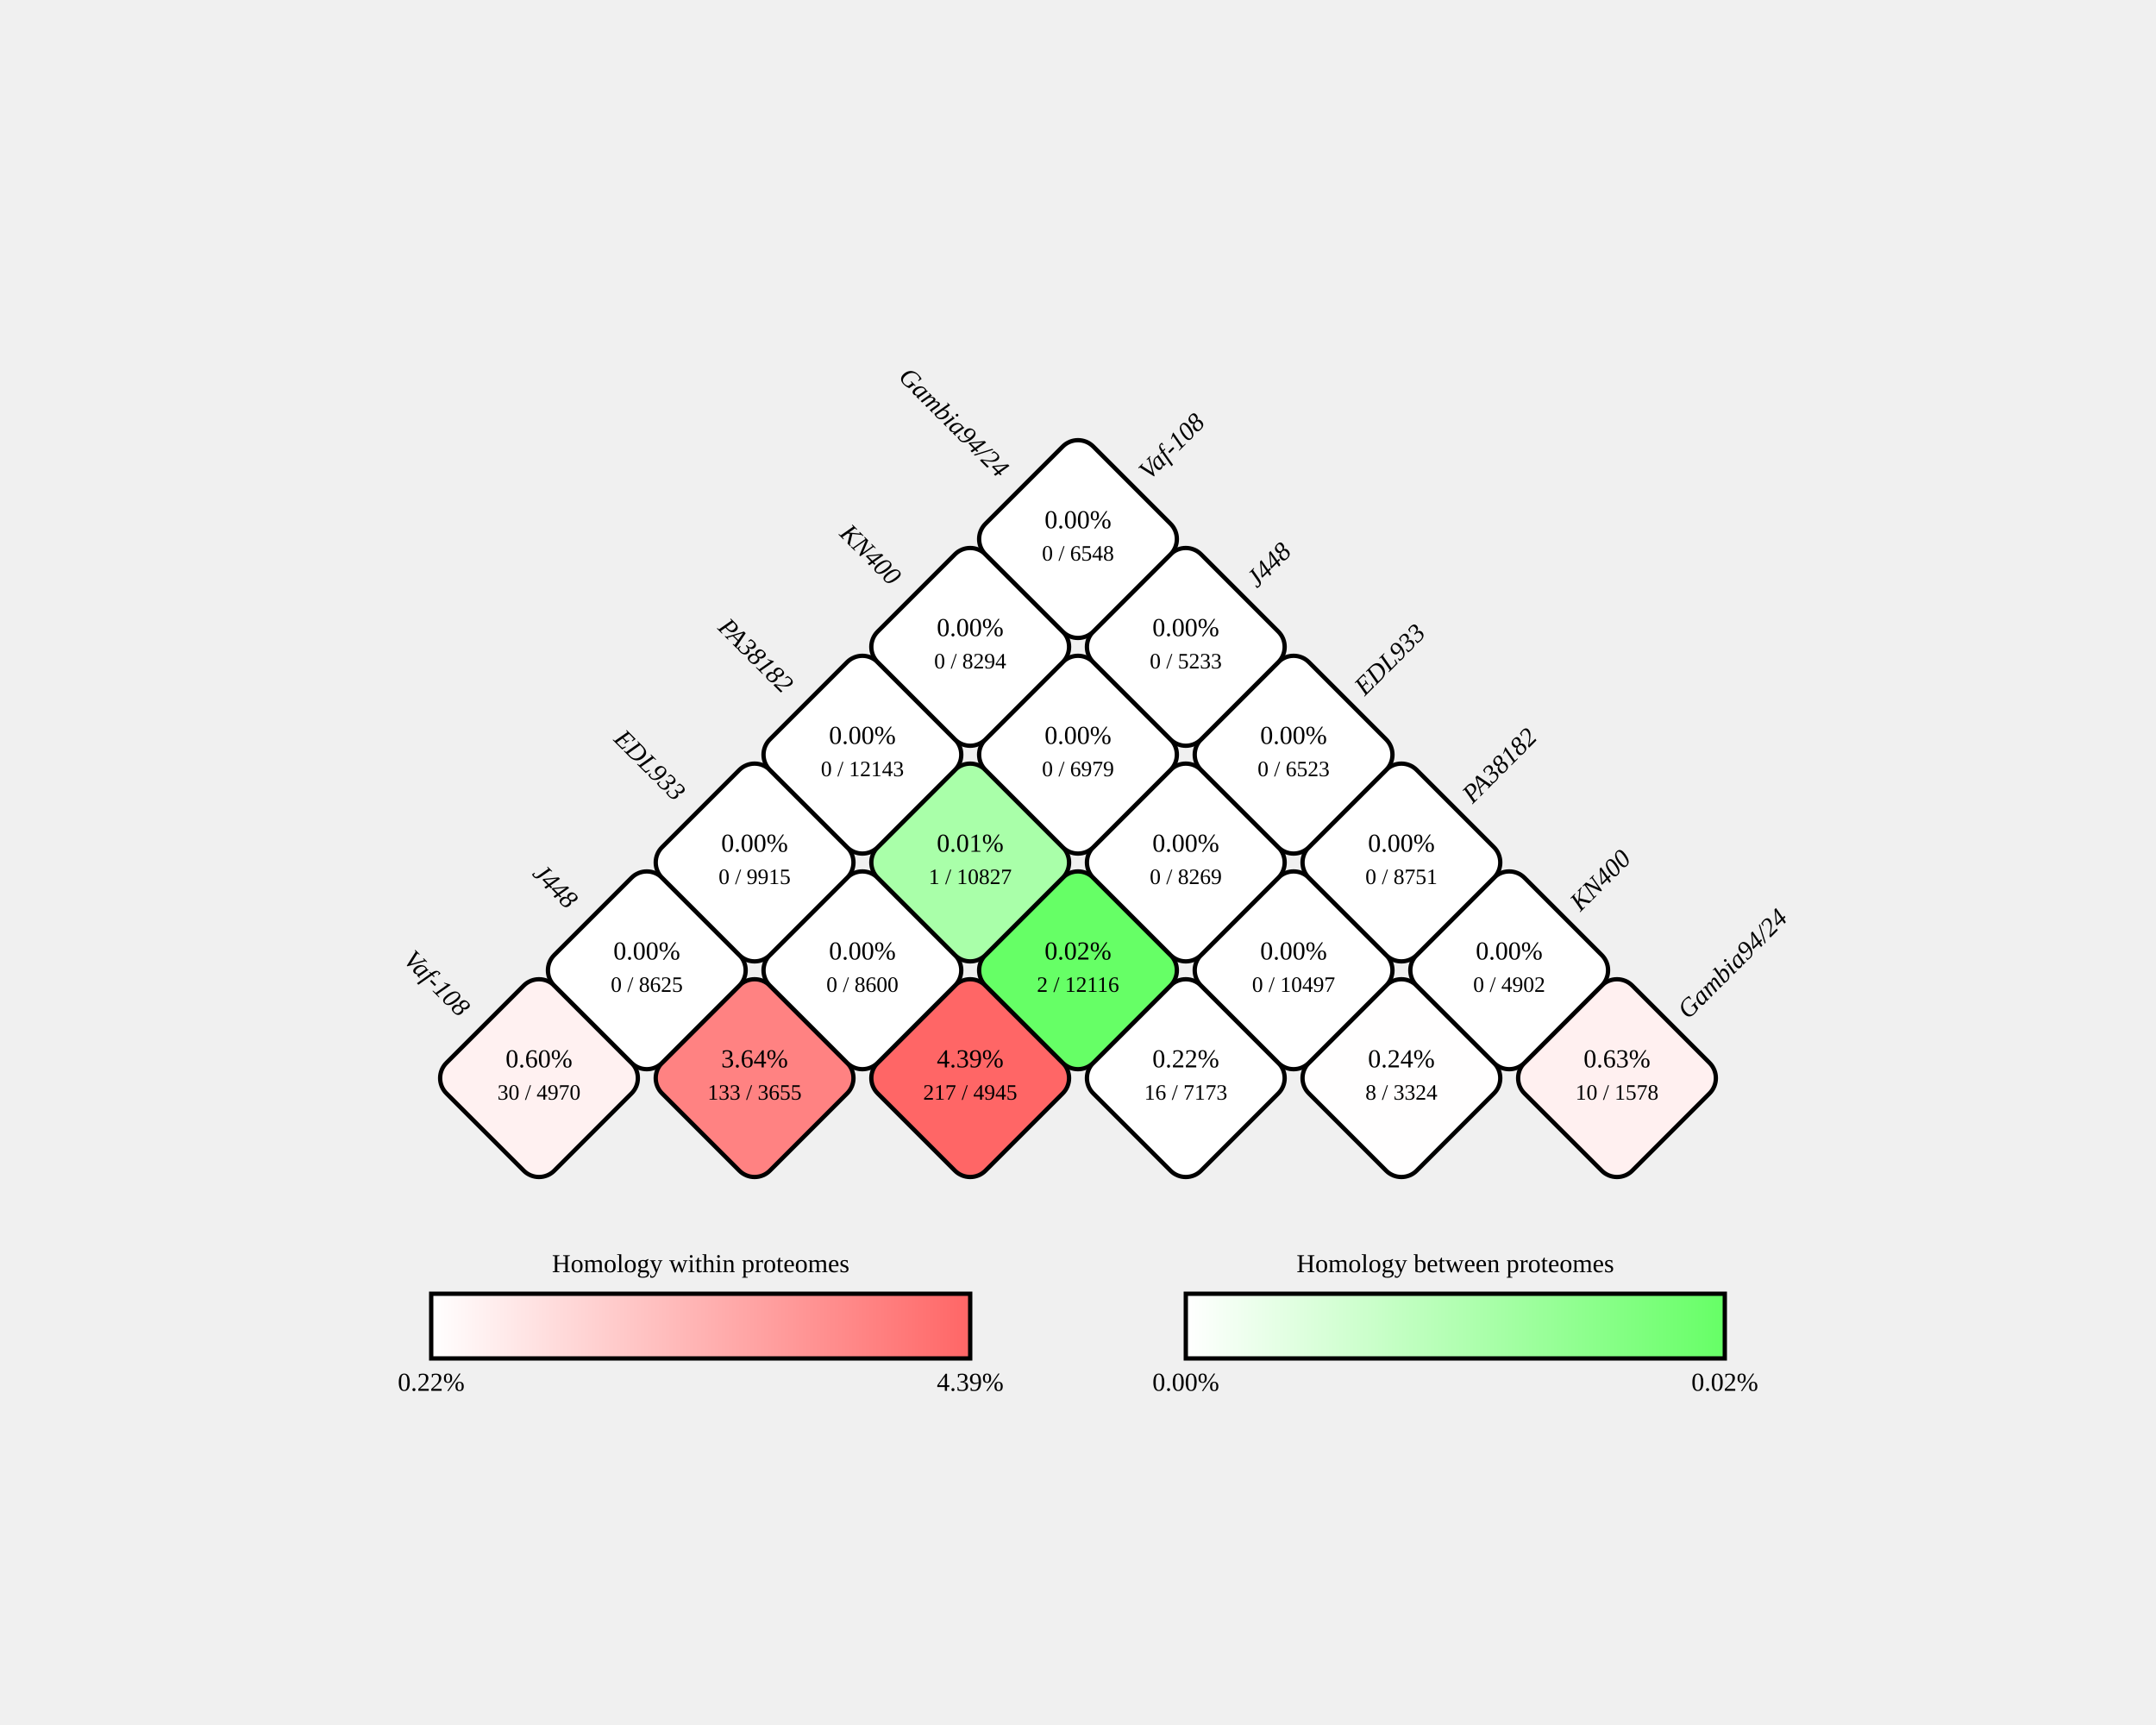
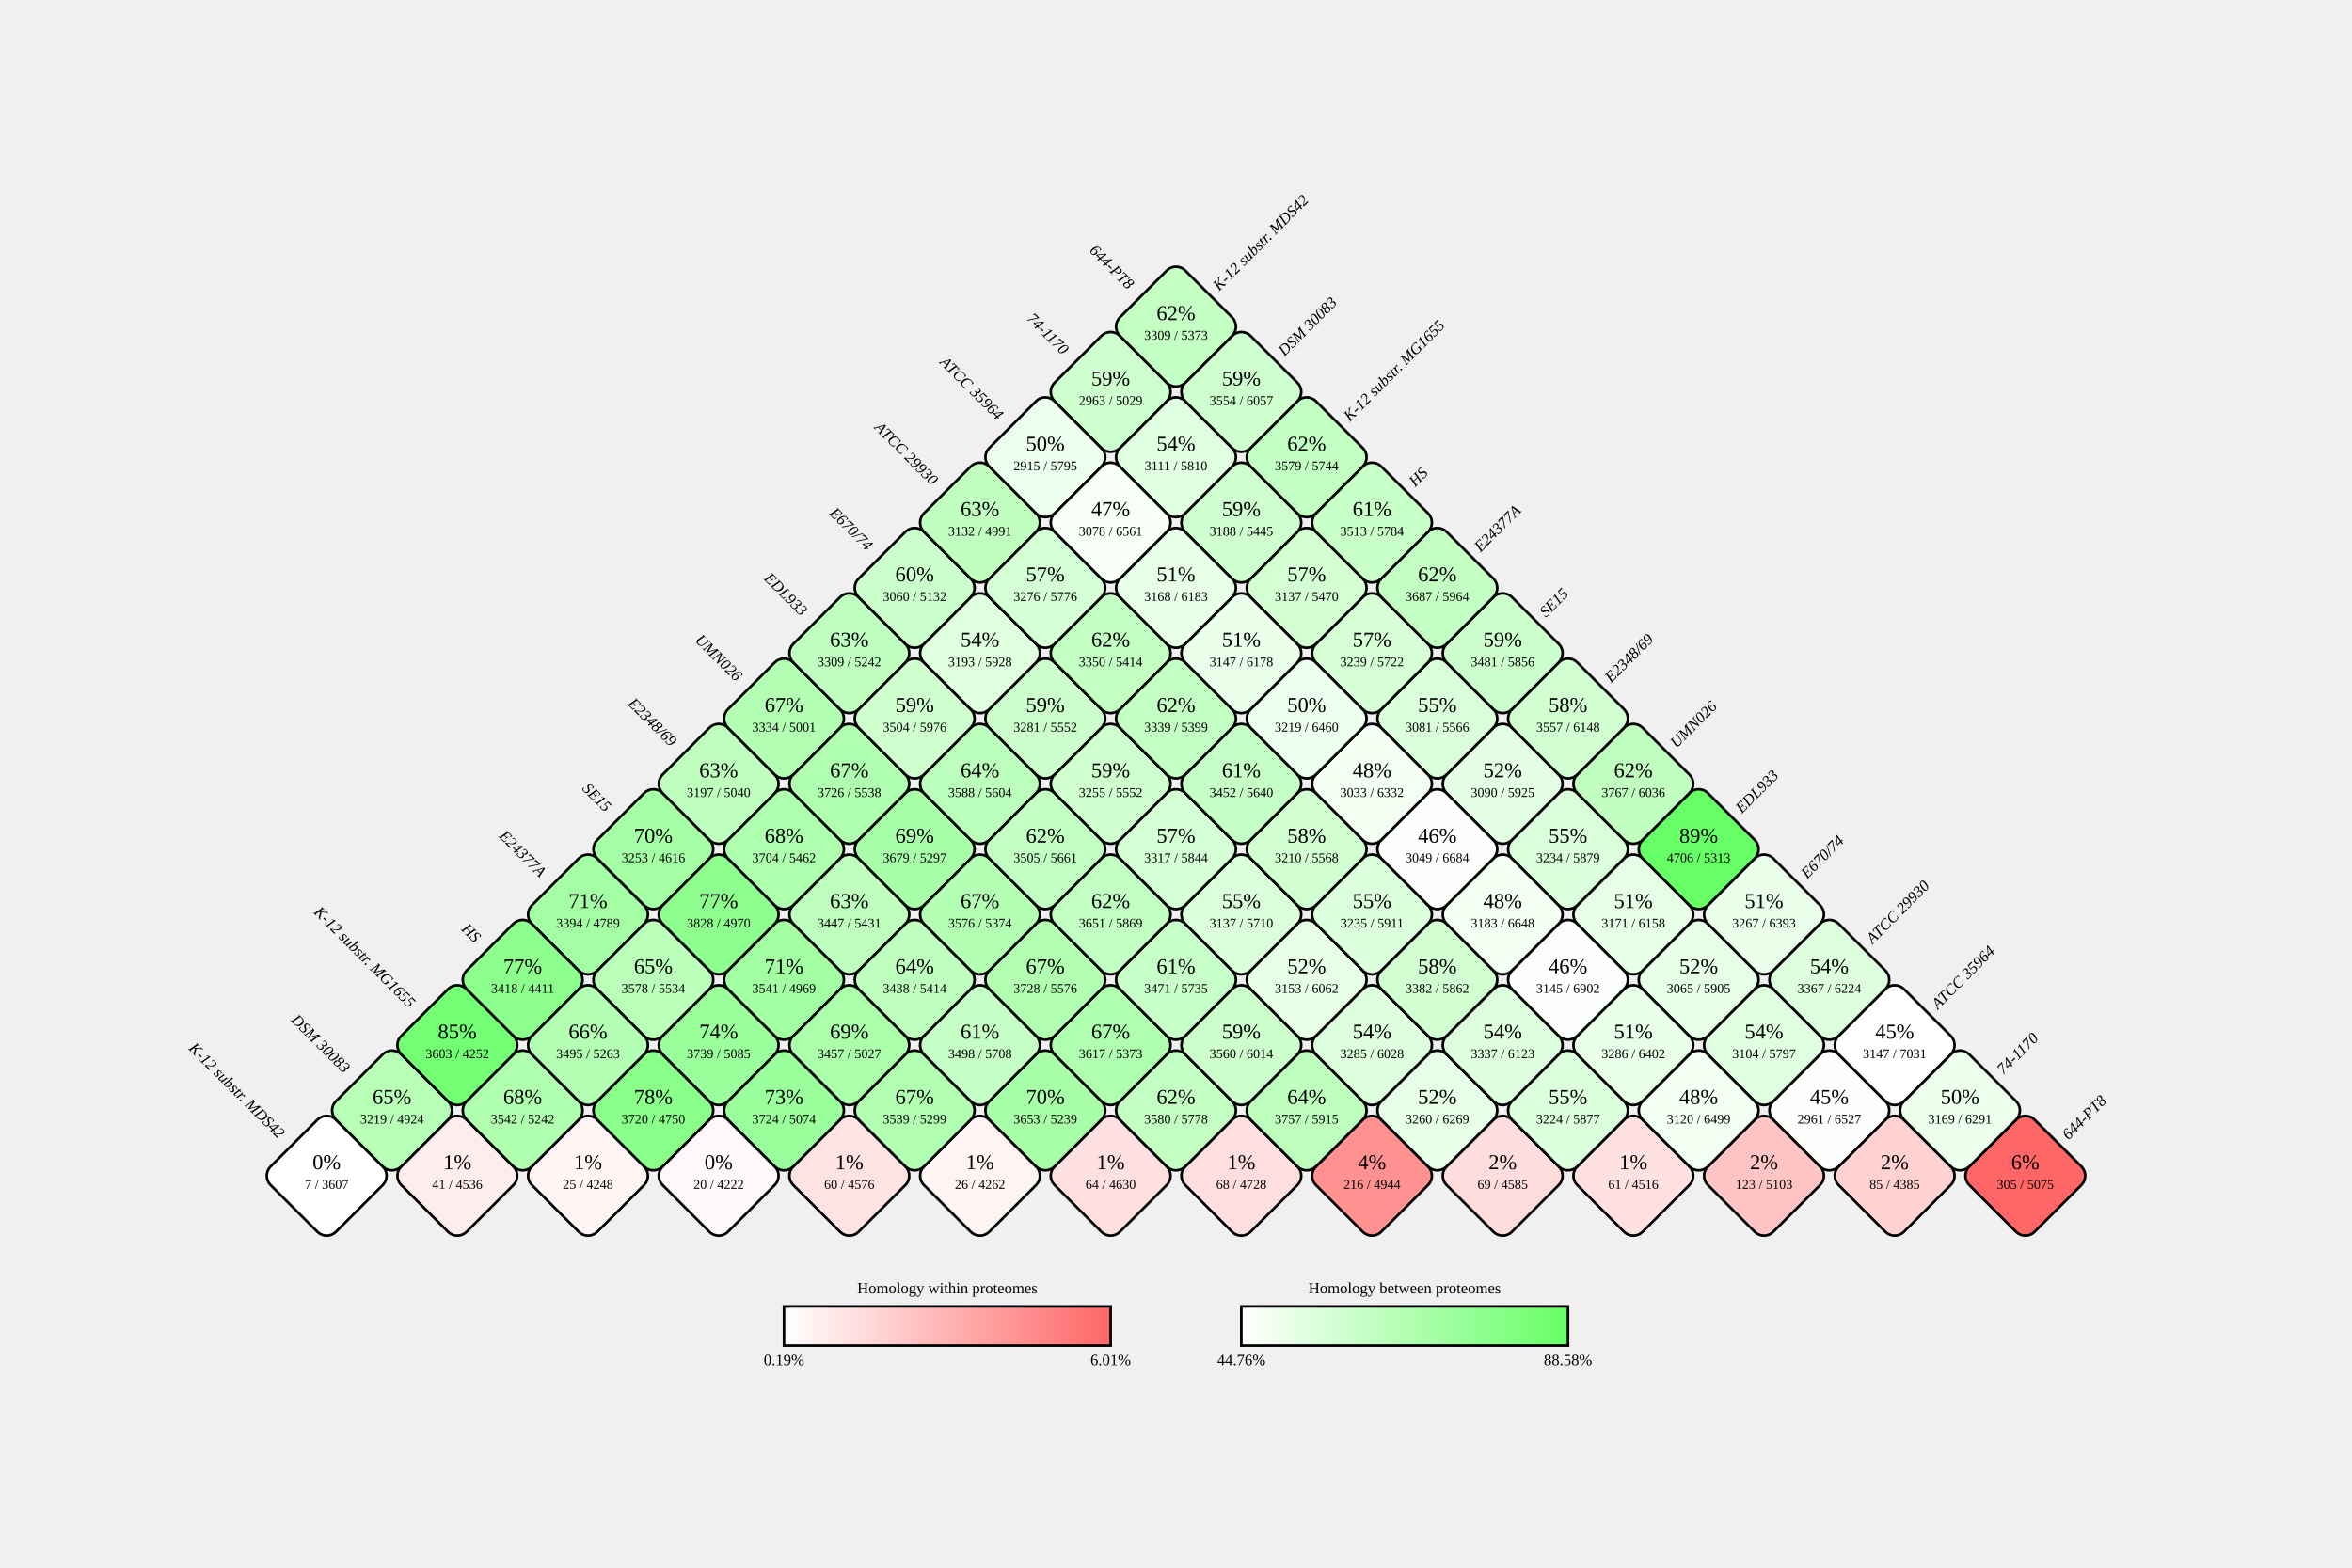
- <svg xmlns="http://www.w3.org/2000/svg" xmlns:xlink="http://www.w3.org/1999/xlink" version="1.1" baseProfile="full" width="1000" height="800">
+ <svg xmlns="http://www.w3.org/2000/svg" xmlns:xlink="http://www.w3.org/1999/xlink" version="1.1" baseProfile="full" width="1800" height="1200">
  <defs>
    <rect id="element" x="0" y="0" width="70.711" height="70.711" rx="10" stroke="black" stroke-width="2" transform="rotate(-45 0 0)" />
  </defs>
-   <use xlink:href="#element" x="200" y="500" fill="#fff1f1" />
-   <text x="250" y="495" class="strong" text-anchor="middle">0.60%</text>
-   <text x="250" y="510" class="strong" text-anchor="middle" font-size="85%">30 / 4970</text>
-   <use xlink:href="#element" x="300" y="500" fill="#ff8282" />
-   <text x="350" y="495" class="strong" text-anchor="middle">3.64%</text>
-   <text x="350" y="510" class="strong" text-anchor="middle" font-size="85%">133 / 3655</text>
-   <use xlink:href="#element" x="400" y="500" fill="#ff6666" />
-   <text x="450" y="495" class="strong" text-anchor="middle">4.39%</text>
-   <text x="450" y="510" class="strong" text-anchor="middle" font-size="85%">217 / 4945</text>
-   <use xlink:href="#element" x="500" y="500" fill="#ffffff" />
-   <text x="550" y="495" class="strong" text-anchor="middle">0.22%</text>
-   <text x="550" y="510" class="strong" text-anchor="middle" font-size="85%">16 / 7173</text>
-   <use xlink:href="#element" x="600" y="500" fill="#fffefe" />
-   <text x="650" y="495" class="strong" text-anchor="middle">0.24%</text>
-   <text x="650" y="510" class="strong" text-anchor="middle" font-size="85%">8 / 3324</text>
-   <use xlink:href="#element" x="700" y="500" fill="#fff0f0" />
-   <text x="750" y="495" class="strong" text-anchor="middle">0.63%</text>
-   <text x="750" y="510" class="strong" text-anchor="middle" font-size="85%">10 / 1578</text>
-   <use xlink:href="#element" x="250" y="450" fill="#ffffff" />
-   <text x="300" y="445" class="strong" text-anchor="middle">0.00%</text>
-   <text x="300" y="460" class="strong" text-anchor="middle" font-size="85%">0 / 8625</text>
-   <use xlink:href="#element" x="350" y="450" fill="#ffffff" />
-   <text x="400" y="445" class="strong" text-anchor="middle">0.00%</text>
-   <text x="400" y="460" class="strong" text-anchor="middle" font-size="85%">0 / 8600</text>
-   <use xlink:href="#element" x="450" y="450" fill="#66ff66" />
-   <text x="500" y="445" class="strong" text-anchor="middle">0.02%</text>
-   <text x="500" y="460" class="strong" text-anchor="middle" font-size="85%">2 / 12116</text>
-   <use xlink:href="#element" x="550" y="450" fill="#ffffff" />
-   <text x="600" y="445" class="strong" text-anchor="middle">0.00%</text>
-   <text x="600" y="460" class="strong" text-anchor="middle" font-size="85%">0 / 10497</text>
-   <use xlink:href="#element" x="650" y="450" fill="#ffffff" />
-   <text x="700" y="445" class="strong" text-anchor="middle">0.00%</text>
-   <text x="700" y="460" class="strong" text-anchor="middle" font-size="85%">0 / 4902</text>
-   <use xlink:href="#element" x="300" y="400" fill="#ffffff" />
-   <text x="350" y="395" class="strong" text-anchor="middle">0.00%</text>
-   <text x="350" y="410" class="strong" text-anchor="middle" font-size="85%">0 / 9915</text>
-   <use xlink:href="#element" x="400" y="400" fill="#a9ffa9" />
-   <text x="450" y="395" class="strong" text-anchor="middle">0.01%</text>
-   <text x="450" y="410" class="strong" text-anchor="middle" font-size="85%">1 / 10827</text>
-   <use xlink:href="#element" x="500" y="400" fill="#ffffff" />
-   <text x="550" y="395" class="strong" text-anchor="middle">0.00%</text>
-   <text x="550" y="410" class="strong" text-anchor="middle" font-size="85%">0 / 8269</text>
-   <use xlink:href="#element" x="600" y="400" fill="#ffffff" />
-   <text x="650" y="395" class="strong" text-anchor="middle">0.00%</text>
-   <text x="650" y="410" class="strong" text-anchor="middle" font-size="85%">0 / 8751</text>
-   <use xlink:href="#element" x="350" y="350" fill="#ffffff" />
-   <text x="400" y="345" class="strong" text-anchor="middle">0.00%</text>
-   <text x="400" y="360" class="strong" text-anchor="middle" font-size="85%">0 / 12143</text>
-   <use xlink:href="#element" x="450" y="350" fill="#ffffff" />
-   <text x="500" y="345" class="strong" text-anchor="middle">0.00%</text>
-   <text x="500" y="360" class="strong" text-anchor="middle" font-size="85%">0 / 6979</text>
-   <use xlink:href="#element" x="550" y="350" fill="#ffffff" />
-   <text x="600" y="345" class="strong" text-anchor="middle">0.00%</text>
-   <text x="600" y="360" class="strong" text-anchor="middle" font-size="85%">0 / 6523</text>
-   <use xlink:href="#element" x="400" y="300" fill="#ffffff" />
-   <text x="450" y="295" class="strong" text-anchor="middle">0.00%</text>
-   <text x="450" y="310" class="strong" text-anchor="middle" font-size="85%">0 / 8294</text>
-   <use xlink:href="#element" x="500" y="300" fill="#ffffff" />
-   <text x="550" y="295" class="strong" text-anchor="middle">0.00%</text>
-   <text x="550" y="310" class="strong" text-anchor="middle" font-size="85%">0 / 5233</text>
-   <use xlink:href="#element" x="450" y="250" fill="#ffffff" />
-   <text x="500" y="245" class="strong" text-anchor="middle">0.00%</text>
-   <text x="500" y="260" class="strong" text-anchor="middle" font-size="85%">0 / 6548</text>
-   <text x="0" y="0" font-style="italic" text-anchor="end" transform="translate(213,472), rotate(45)">Vaf-108</text>
-   <text x="0" y="0" font-style="italic" text-anchor="end" transform="translate(263,422), rotate(45)">J448</text>
-   <text x="0" y="0" font-style="italic" text-anchor="end" transform="translate(313,372), rotate(45)">EDL933</text>
-   <text x="0" y="0" font-style="italic" text-anchor="end" transform="translate(363,322), rotate(45)">PA38182</text>
-   <text x="0" y="0" font-style="italic" text-anchor="end" transform="translate(413,272), rotate(45)">KN400</text>
-   <text x="0" y="0" font-style="italic" text-anchor="end" transform="translate(463,222), rotate(45)">Gambia94/24</text>
-   <text x="0" y="0" font-style="italic" text-anchor="start" transform="translate(533,223), rotate(-45)">Vaf-108</text>
-   <text x="0" y="0" font-style="italic" text-anchor="start" transform="translate(583,273), rotate(-45)">J448</text>
-   <text x="0" y="0" font-style="italic" text-anchor="start" transform="translate(633,323), rotate(-45)">EDL933</text>
-   <text x="0" y="0" font-style="italic" text-anchor="start" transform="translate(683,373), rotate(-45)">PA38182</text>
-   <text x="0" y="0" font-style="italic" text-anchor="start" transform="translate(733,423), rotate(-45)">KN400</text>
-   <text x="0" y="0" font-style="italic" text-anchor="start" transform="translate(783,473), rotate(-45)">Gambia94/24</text>
+   <use xlink:href="#element" x="200" y="900" fill="#ffffff" />
+   <text x="250" y="895" class="strong" text-anchor="middle" font-size="135%">0%</text>
+   <text x="250" y="910" class="strong" text-anchor="middle" font-size="85%">7 / 3607</text>
+   <use xlink:href="#element" x="300" y="900" fill="#ffecec" />
+   <text x="350" y="895" class="strong" text-anchor="middle" font-size="135%">1%</text>
+   <text x="350" y="910" class="strong" text-anchor="middle" font-size="85%">41 / 4536</text>
+   <use xlink:href="#element" x="400" y="900" fill="#fff5f5" />
+   <text x="450" y="895" class="strong" text-anchor="middle" font-size="135%">1%</text>
+   <text x="450" y="910" class="strong" text-anchor="middle" font-size="85%">25 / 4248</text>
+   <use xlink:href="#element" x="500" y="900" fill="#fff8f8" />
+   <text x="550" y="895" class="strong" text-anchor="middle" font-size="135%">0%</text>
+   <text x="550" y="910" class="strong" text-anchor="middle" font-size="85%">20 / 4222</text>
+   <use xlink:href="#element" x="600" y="900" fill="#ffe2e2" />
+   <text x="650" y="895" class="strong" text-anchor="middle" font-size="135%">1%</text>
+   <text x="650" y="910" class="strong" text-anchor="middle" font-size="85%">60 / 4576</text>
+   <use xlink:href="#element" x="700" y="900" fill="#fff4f4" />
+   <text x="750" y="895" class="strong" text-anchor="middle" font-size="135%">1%</text>
+   <text x="750" y="910" class="strong" text-anchor="middle" font-size="85%">26 / 4262</text>
+   <use xlink:href="#element" x="800" y="900" fill="#ffe0e0" />
+   <text x="850" y="895" class="strong" text-anchor="middle" font-size="135%">1%</text>
+   <text x="850" y="910" class="strong" text-anchor="middle" font-size="85%">64 / 4630</text>
+   <use xlink:href="#element" x="900" y="900" fill="#ffdede" />
+   <text x="950" y="895" class="strong" text-anchor="middle" font-size="135%">1%</text>
+   <text x="950" y="910" class="strong" text-anchor="middle" font-size="85%">68 / 4728</text>
+   <use xlink:href="#element" x="1000" y="900" fill="#ff9191" />
+   <text x="1050" y="895" class="strong" text-anchor="middle" font-size="135%">4%</text>
+   <text x="1050" y="910" class="strong" text-anchor="middle" font-size="85%">216 / 4944</text>
+   <use xlink:href="#element" x="1100" y="900" fill="#ffdddd" />
+   <text x="1150" y="895" class="strong" text-anchor="middle" font-size="135%">2%</text>
+   <text x="1150" y="910" class="strong" text-anchor="middle" font-size="85%">69 / 4585</text>
+   <use xlink:href="#element" x="1200" y="900" fill="#ffe1e1" />
+   <text x="1250" y="895" class="strong" text-anchor="middle" font-size="135%">1%</text>
+   <text x="1250" y="910" class="strong" text-anchor="middle" font-size="85%">61 / 4516</text>
+   <use xlink:href="#element" x="1300" y="900" fill="#ffc5c5" />
+   <text x="1350" y="895" class="strong" text-anchor="middle" font-size="135%">2%</text>
+   <text x="1350" y="910" class="strong" text-anchor="middle" font-size="85%">123 / 5103</text>
+   <use xlink:href="#element" x="1400" y="900" fill="#ffd1d1" />
+   <text x="1450" y="895" class="strong" text-anchor="middle" font-size="135%">2%</text>
+   <text x="1450" y="910" class="strong" text-anchor="middle" font-size="85%">85 / 4385</text>
+   <use xlink:href="#element" x="1500" y="900" fill="#ff6666" />
+   <text x="1550" y="895" class="strong" text-anchor="middle" font-size="135%">6%</text>
+   <text x="1550" y="910" class="strong" text-anchor="middle" font-size="85%">305 / 5075</text>
+   <use xlink:href="#element" x="250" y="850" fill="#b7ffb7" />
+   <text x="300" y="845" class="strong" text-anchor="middle" font-size="135%">65%</text>
+   <text x="300" y="860" class="strong" text-anchor="middle" font-size="85%">3219 / 4924</text>
+   <use xlink:href="#element" x="350" y="850" fill="#afffaf" />
+   <text x="400" y="845" class="strong" text-anchor="middle" font-size="135%">68%</text>
+   <text x="400" y="860" class="strong" text-anchor="middle" font-size="85%">3542 / 5242</text>
+   <use xlink:href="#element" x="450" y="850" fill="#8aff8a" />
+   <text x="500" y="845" class="strong" text-anchor="middle" font-size="135%">78%</text>
+   <text x="500" y="860" class="strong" text-anchor="middle" font-size="85%">3720 / 4750</text>
+   <use xlink:href="#element" x="550" y="850" fill="#9bff9b" />
+   <text x="600" y="845" class="strong" text-anchor="middle" font-size="135%">73%</text>
+   <text x="600" y="860" class="strong" text-anchor="middle" font-size="85%">3724 / 5074</text>
+   <use xlink:href="#element" x="650" y="850" fill="#b2ffb2" />
+   <text x="700" y="845" class="strong" text-anchor="middle" font-size="135%">67%</text>
+   <text x="700" y="860" class="strong" text-anchor="middle" font-size="85%">3539 / 5299</text>
+   <use xlink:href="#element" x="750" y="850" fill="#a8ffa8" />
+   <text x="800" y="845" class="strong" text-anchor="middle" font-size="135%">70%</text>
+   <text x="800" y="860" class="strong" text-anchor="middle" font-size="85%">3653 / 5239</text>
+   <use xlink:href="#element" x="850" y="850" fill="#c3ffc3" />
+   <text x="900" y="845" class="strong" text-anchor="middle" font-size="135%">62%</text>
+   <text x="900" y="860" class="strong" text-anchor="middle" font-size="85%">3580 / 5778</text>
+   <use xlink:href="#element" x="950" y="850" fill="#beffbe" />
+   <text x="1000" y="845" class="strong" text-anchor="middle" font-size="135%">64%</text>
+   <text x="1000" y="860" class="strong" text-anchor="middle" font-size="85%">3757 / 5915</text>
+   <use xlink:href="#element" x="1050" y="850" fill="#e6ffe6" />
+   <text x="1100" y="845" class="strong" text-anchor="middle" font-size="135%">52%</text>
+   <text x="1100" y="860" class="strong" text-anchor="middle" font-size="85%">3260 / 6269</text>
+   <use xlink:href="#element" x="1150" y="850" fill="#dcffdc" />
+   <text x="1200" y="845" class="strong" text-anchor="middle" font-size="135%">55%</text>
+   <text x="1200" y="860" class="strong" text-anchor="middle" font-size="85%">3224 / 5877</text>
+   <use xlink:href="#element" x="1250" y="850" fill="#f4fff4" />
+   <text x="1300" y="845" class="strong" text-anchor="middle" font-size="135%">48%</text>
+   <text x="1300" y="860" class="strong" text-anchor="middle" font-size="85%">3120 / 6499</text>
+   <use xlink:href="#element" x="1350" y="850" fill="#fdfffd" />
+   <text x="1400" y="845" class="strong" text-anchor="middle" font-size="135%">45%</text>
+   <text x="1400" y="860" class="strong" text-anchor="middle" font-size="85%">2961 / 6527</text>
+   <use xlink:href="#element" x="1450" y="850" fill="#ebffeb" />
+   <text x="1500" y="845" class="strong" text-anchor="middle" font-size="135%">50%</text>
+   <text x="1500" y="860" class="strong" text-anchor="middle" font-size="85%">3169 / 6291</text>
+   <use xlink:href="#element" x="300" y="800" fill="#73ff73" />
+   <text x="350" y="795" class="strong" text-anchor="middle" font-size="135%">85%</text>
+   <text x="350" y="810" class="strong" text-anchor="middle" font-size="85%">3603 / 4252</text>
+   <use xlink:href="#element" x="400" y="800" fill="#b3ffb3" />
+   <text x="450" y="795" class="strong" text-anchor="middle" font-size="135%">66%</text>
+   <text x="450" y="810" class="strong" text-anchor="middle" font-size="85%">3495 / 5263</text>
+   <use xlink:href="#element" x="500" y="800" fill="#9bff9b" />
+   <text x="550" y="795" class="strong" text-anchor="middle" font-size="135%">74%</text>
+   <text x="550" y="810" class="strong" text-anchor="middle" font-size="85%">3739 / 5085</text>
+   <use xlink:href="#element" x="600" y="800" fill="#abffab" />
+   <text x="650" y="795" class="strong" text-anchor="middle" font-size="135%">69%</text>
+   <text x="650" y="810" class="strong" text-anchor="middle" font-size="85%">3457 / 5027</text>
+   <use xlink:href="#element" x="700" y="800" fill="#c5ffc5" />
+   <text x="750" y="795" class="strong" text-anchor="middle" font-size="135%">61%</text>
+   <text x="750" y="810" class="strong" text-anchor="middle" font-size="85%">3498 / 5708</text>
+   <use xlink:href="#element" x="800" y="800" fill="#b0ffb0" />
+   <text x="850" y="795" class="strong" text-anchor="middle" font-size="135%">67%</text>
+   <text x="850" y="810" class="strong" text-anchor="middle" font-size="85%">3617 / 5373</text>
+   <use xlink:href="#element" x="900" y="800" fill="#cdffcd" />
+   <text x="950" y="795" class="strong" text-anchor="middle" font-size="135%">59%</text>
+   <text x="950" y="810" class="strong" text-anchor="middle" font-size="85%">3560 / 6014</text>
+   <use xlink:href="#element" x="1000" y="800" fill="#ddffdd" />
+   <text x="1050" y="795" class="strong" text-anchor="middle" font-size="135%">54%</text>
+   <text x="1050" y="810" class="strong" text-anchor="middle" font-size="85%">3285 / 6028</text>
+   <use xlink:href="#element" x="1100" y="800" fill="#ddffdd" />
+   <text x="1150" y="795" class="strong" text-anchor="middle" font-size="135%">54%</text>
+   <text x="1150" y="810" class="strong" text-anchor="middle" font-size="85%">3337 / 6123</text>
+   <use xlink:href="#element" x="1200" y="800" fill="#e8ffe8" />
+   <text x="1250" y="795" class="strong" text-anchor="middle" font-size="135%">51%</text>
+   <text x="1250" y="810" class="strong" text-anchor="middle" font-size="85%">3286 / 6402</text>
+   <use xlink:href="#element" x="1300" y="800" fill="#e0ffe0" />
+   <text x="1350" y="795" class="strong" text-anchor="middle" font-size="135%">54%</text>
+   <text x="1350" y="810" class="strong" text-anchor="middle" font-size="85%">3104 / 5797</text>
+   <use xlink:href="#element" x="1400" y="800" fill="#ffffff" />
+   <text x="1450" y="795" class="strong" text-anchor="middle" font-size="135%">45%</text>
+   <text x="1450" y="810" class="strong" text-anchor="middle" font-size="85%">3147 / 7031</text>
+   <use xlink:href="#element" x="350" y="750" fill="#8dff8d" />
+   <text x="400" y="745" class="strong" text-anchor="middle" font-size="135%">77%</text>
+   <text x="400" y="760" class="strong" text-anchor="middle" font-size="85%">3418 / 4411</text>
+   <use xlink:href="#element" x="450" y="750" fill="#baffba" />
+   <text x="500" y="745" class="strong" text-anchor="middle" font-size="135%">65%</text>
+   <text x="500" y="760" class="strong" text-anchor="middle" font-size="85%">3578 / 5534</text>
+   <use xlink:href="#element" x="550" y="750" fill="#a2ffa2" />
+   <text x="600" y="745" class="strong" text-anchor="middle" font-size="135%">71%</text>
+   <text x="600" y="760" class="strong" text-anchor="middle" font-size="85%">3541 / 4969</text>
+   <use xlink:href="#element" x="650" y="750" fill="#beffbe" />
+   <text x="700" y="745" class="strong" text-anchor="middle" font-size="135%">64%</text>
+   <text x="700" y="760" class="strong" text-anchor="middle" font-size="85%">3438 / 5414</text>
+   <use xlink:href="#element" x="750" y="750" fill="#b2ffb2" />
+   <text x="800" y="745" class="strong" text-anchor="middle" font-size="135%">67%</text>
+   <text x="800" y="760" class="strong" text-anchor="middle" font-size="85%">3728 / 5576</text>
+   <use xlink:href="#element" x="850" y="750" fill="#c8ffc8" />
+   <text x="900" y="745" class="strong" text-anchor="middle" font-size="135%">61%</text>
+   <text x="900" y="760" class="strong" text-anchor="middle" font-size="85%">3471 / 5735</text>
+   <use xlink:href="#element" x="950" y="750" fill="#e6ffe6" />
+   <text x="1000" y="745" class="strong" text-anchor="middle" font-size="135%">52%</text>
+   <text x="1000" y="760" class="strong" text-anchor="middle" font-size="85%">3153 / 6062</text>
+   <use xlink:href="#element" x="1050" y="750" fill="#d2ffd2" />
+   <text x="1100" y="745" class="strong" text-anchor="middle" font-size="135%">58%</text>
+   <text x="1100" y="760" class="strong" text-anchor="middle" font-size="85%">3382 / 5862</text>
+   <use xlink:href="#element" x="1150" y="750" fill="#fcfffc" />
+   <text x="1200" y="745" class="strong" text-anchor="middle" font-size="135%">46%</text>
+   <text x="1200" y="760" class="strong" text-anchor="middle" font-size="85%">3145 / 6902</text>
+   <use xlink:href="#element" x="1250" y="750" fill="#e6ffe6" />
+   <text x="1300" y="745" class="strong" text-anchor="middle" font-size="135%">52%</text>
+   <text x="1300" y="760" class="strong" text-anchor="middle" font-size="85%">3065 / 5905</text>
+   <use xlink:href="#element" x="1350" y="750" fill="#deffde" />
+   <text x="1400" y="745" class="strong" text-anchor="middle" font-size="135%">54%</text>
+   <text x="1400" y="760" class="strong" text-anchor="middle" font-size="85%">3367 / 6224</text>
+   <use xlink:href="#element" x="400" y="700" fill="#a4ffa4" />
+   <text x="450" y="695" class="strong" text-anchor="middle" font-size="135%">71%</text>
+   <text x="450" y="710" class="strong" text-anchor="middle" font-size="85%">3394 / 4789</text>
+   <use xlink:href="#element" x="500" y="700" fill="#8eff8e" />
+   <text x="550" y="695" class="strong" text-anchor="middle" font-size="135%">77%</text>
+   <text x="550" y="710" class="strong" text-anchor="middle" font-size="85%">3828 / 4970</text>
+   <use xlink:href="#element" x="600" y="700" fill="#beffbe" />
+   <text x="650" y="695" class="strong" text-anchor="middle" font-size="135%">63%</text>
+   <text x="650" y="710" class="strong" text-anchor="middle" font-size="85%">3447 / 5431</text>
+   <use xlink:href="#element" x="700" y="700" fill="#b3ffb3" />
+   <text x="750" y="695" class="strong" text-anchor="middle" font-size="135%">67%</text>
+   <text x="750" y="710" class="strong" text-anchor="middle" font-size="85%">3576 / 5374</text>
+   <use xlink:href="#element" x="800" y="700" fill="#c2ffc2" />
+   <text x="850" y="695" class="strong" text-anchor="middle" font-size="135%">62%</text>
+   <text x="850" y="710" class="strong" text-anchor="middle" font-size="85%">3651 / 5869</text>
+   <use xlink:href="#element" x="900" y="700" fill="#dbffdb" />
+   <text x="950" y="695" class="strong" text-anchor="middle" font-size="135%">55%</text>
+   <text x="950" y="710" class="strong" text-anchor="middle" font-size="85%">3137 / 5710</text>
+   <use xlink:href="#element" x="1000" y="700" fill="#dcffdc" />
+   <text x="1050" y="695" class="strong" text-anchor="middle" font-size="135%">55%</text>
+   <text x="1050" y="710" class="strong" text-anchor="middle" font-size="85%">3235 / 5911</text>
+   <use xlink:href="#element" x="1100" y="700" fill="#f4fff4" />
+   <text x="1150" y="695" class="strong" text-anchor="middle" font-size="135%">48%</text>
+   <text x="1150" y="710" class="strong" text-anchor="middle" font-size="85%">3183 / 6648</text>
+   <use xlink:href="#element" x="1200" y="700" fill="#e7ffe7" />
+   <text x="1250" y="695" class="strong" text-anchor="middle" font-size="135%">51%</text>
+   <text x="1250" y="710" class="strong" text-anchor="middle" font-size="85%">3171 / 6158</text>
+   <use xlink:href="#element" x="1300" y="700" fill="#e9ffe9" />
+   <text x="1350" y="695" class="strong" text-anchor="middle" font-size="135%">51%</text>
+   <text x="1350" y="710" class="strong" text-anchor="middle" font-size="85%">3267 / 6393</text>
+   <use xlink:href="#element" x="450" y="650" fill="#a5ffa5" />
+   <text x="500" y="645" class="strong" text-anchor="middle" font-size="135%">70%</text>
+   <text x="500" y="660" class="strong" text-anchor="middle" font-size="85%">3253 / 4616</text>
+   <use xlink:href="#element" x="550" y="650" fill="#aeffae" />
+   <text x="600" y="645" class="strong" text-anchor="middle" font-size="135%">68%</text>
+   <text x="600" y="660" class="strong" text-anchor="middle" font-size="85%">3704 / 5462</text>
+   <use xlink:href="#element" x="650" y="650" fill="#a9ffa9" />
+   <text x="700" y="645" class="strong" text-anchor="middle" font-size="135%">69%</text>
+   <text x="700" y="660" class="strong" text-anchor="middle" font-size="85%">3679 / 5297</text>
+   <use xlink:href="#element" x="750" y="650" fill="#c3ffc3" />
+   <text x="800" y="645" class="strong" text-anchor="middle" font-size="135%">62%</text>
+   <text x="800" y="660" class="strong" text-anchor="middle" font-size="85%">3505 / 5661</text>
+   <use xlink:href="#element" x="850" y="650" fill="#d5ffd5" />
+   <text x="900" y="645" class="strong" text-anchor="middle" font-size="135%">57%</text>
+   <text x="900" y="660" class="strong" text-anchor="middle" font-size="85%">3317 / 5844</text>
+   <use xlink:href="#element" x="950" y="650" fill="#d2ffd2" />
+   <text x="1000" y="645" class="strong" text-anchor="middle" font-size="135%">58%</text>
+   <text x="1000" y="660" class="strong" text-anchor="middle" font-size="85%">3210 / 5568</text>
+   <use xlink:href="#element" x="1050" y="650" fill="#fcfffc" />
+   <text x="1100" y="645" class="strong" text-anchor="middle" font-size="135%">46%</text>
+   <text x="1100" y="660" class="strong" text-anchor="middle" font-size="85%">3049 / 6684</text>
+   <use xlink:href="#element" x="1150" y="650" fill="#dbffdb" />
+   <text x="1200" y="645" class="strong" text-anchor="middle" font-size="135%">55%</text>
+   <text x="1200" y="660" class="strong" text-anchor="middle" font-size="85%">3234 / 5879</text>
+   <use xlink:href="#element" x="1250" y="650" fill="#66ff66" />
+   <text x="1300" y="645" class="strong" text-anchor="middle" font-size="135%">89%</text>
+   <text x="1300" y="660" class="strong" text-anchor="middle" font-size="85%">4706 / 5313</text>
+   <use xlink:href="#element" x="500" y="600" fill="#beffbe" />
+   <text x="550" y="595" class="strong" text-anchor="middle" font-size="135%">63%</text>
+   <text x="550" y="610" class="strong" text-anchor="middle" font-size="85%">3197 / 5040</text>
+   <use xlink:href="#element" x="600" y="600" fill="#b0ffb0" />
+   <text x="650" y="595" class="strong" text-anchor="middle" font-size="135%">67%</text>
+   <text x="650" y="610" class="strong" text-anchor="middle" font-size="85%">3726 / 5538</text>
+   <use xlink:href="#element" x="700" y="600" fill="#bcffbc" />
+   <text x="750" y="595" class="strong" text-anchor="middle" font-size="135%">64%</text>
+   <text x="750" y="610" class="strong" text-anchor="middle" font-size="85%">3588 / 5604</text>
+   <use xlink:href="#element" x="800" y="600" fill="#cfffcf" />
+   <text x="850" y="595" class="strong" text-anchor="middle" font-size="135%">59%</text>
+   <text x="850" y="610" class="strong" text-anchor="middle" font-size="85%">3255 / 5552</text>
+   <use xlink:href="#element" x="900" y="600" fill="#c6ffc6" />
+   <text x="950" y="595" class="strong" text-anchor="middle" font-size="135%">61%</text>
+   <text x="950" y="610" class="strong" text-anchor="middle" font-size="85%">3452 / 5640</text>
+   <use xlink:href="#element" x="1000" y="600" fill="#f4fff4" />
+   <text x="1050" y="595" class="strong" text-anchor="middle" font-size="135%">48%</text>
+   <text x="1050" y="610" class="strong" text-anchor="middle" font-size="85%">3033 / 6332</text>
+   <use xlink:href="#element" x="1100" y="600" fill="#e5ffe5" />
+   <text x="1150" y="595" class="strong" text-anchor="middle" font-size="135%">52%</text>
+   <text x="1150" y="610" class="strong" text-anchor="middle" font-size="85%">3090 / 5925</text>
+   <use xlink:href="#element" x="1200" y="600" fill="#c1ffc1" />
+   <text x="1250" y="595" class="strong" text-anchor="middle" font-size="135%">62%</text>
+   <text x="1250" y="610" class="strong" text-anchor="middle" font-size="85%">3767 / 6036</text>
+   <use xlink:href="#element" x="550" y="550" fill="#b3ffb3" />
+   <text x="600" y="545" class="strong" text-anchor="middle" font-size="135%">67%</text>
+   <text x="600" y="560" class="strong" text-anchor="middle" font-size="85%">3334 / 5001</text>
+   <use xlink:href="#element" x="650" y="550" fill="#cfffcf" />
+   <text x="700" y="545" class="strong" text-anchor="middle" font-size="135%">59%</text>
+   <text x="700" y="560" class="strong" text-anchor="middle" font-size="85%">3504 / 5976</text>
+   <use xlink:href="#element" x="750" y="550" fill="#cdffcd" />
+   <text x="800" y="545" class="strong" text-anchor="middle" font-size="135%">59%</text>
+   <text x="800" y="560" class="strong" text-anchor="middle" font-size="85%">3281 / 5552</text>
+   <use xlink:href="#element" x="850" y="550" fill="#c3ffc3" />
+   <text x="900" y="545" class="strong" text-anchor="middle" font-size="135%">62%</text>
+   <text x="900" y="560" class="strong" text-anchor="middle" font-size="85%">3339 / 5399</text>
+   <use xlink:href="#element" x="950" y="550" fill="#edffed" />
+   <text x="1000" y="545" class="strong" text-anchor="middle" font-size="135%">50%</text>
+   <text x="1000" y="560" class="strong" text-anchor="middle" font-size="85%">3219 / 6460</text>
+   <use xlink:href="#element" x="1050" y="550" fill="#daffda" />
+   <text x="1100" y="545" class="strong" text-anchor="middle" font-size="135%">55%</text>
+   <text x="1100" y="560" class="strong" text-anchor="middle" font-size="85%">3081 / 5566</text>
+   <use xlink:href="#element" x="1150" y="550" fill="#d1ffd1" />
+   <text x="1200" y="545" class="strong" text-anchor="middle" font-size="135%">58%</text>
+   <text x="1200" y="560" class="strong" text-anchor="middle" font-size="85%">3557 / 6148</text>
+   <use xlink:href="#element" x="600" y="500" fill="#bfffbf" />
+   <text x="650" y="495" class="strong" text-anchor="middle" font-size="135%">63%</text>
+   <text x="650" y="510" class="strong" text-anchor="middle" font-size="85%">3309 / 5242</text>
+   <use xlink:href="#element" x="700" y="500" fill="#dfffdf" />
+   <text x="750" y="495" class="strong" text-anchor="middle" font-size="135%">54%</text>
+   <text x="750" y="510" class="strong" text-anchor="middle" font-size="85%">3193 / 5928</text>
+   <use xlink:href="#element" x="800" y="500" fill="#c3ffc3" />
+   <text x="850" y="495" class="strong" text-anchor="middle" font-size="135%">62%</text>
+   <text x="850" y="510" class="strong" text-anchor="middle" font-size="85%">3350 / 5414</text>
+   <use xlink:href="#element" x="900" y="500" fill="#e9ffe9" />
+   <text x="950" y="495" class="strong" text-anchor="middle" font-size="135%">51%</text>
+   <text x="950" y="510" class="strong" text-anchor="middle" font-size="85%">3147 / 6178</text>
+   <use xlink:href="#element" x="1000" y="500" fill="#d6ffd6" />
+   <text x="1050" y="495" class="strong" text-anchor="middle" font-size="135%">57%</text>
+   <text x="1050" y="510" class="strong" text-anchor="middle" font-size="85%">3239 / 5722</text>
+   <use xlink:href="#element" x="1100" y="500" fill="#ccffcc" />
+   <text x="1150" y="495" class="strong" text-anchor="middle" font-size="135%">59%</text>
+   <text x="1150" y="510" class="strong" text-anchor="middle" font-size="85%">3481 / 5856</text>
+   <use xlink:href="#element" x="650" y="450" fill="#cbffcb" />
+   <text x="700" y="445" class="strong" text-anchor="middle" font-size="135%">60%</text>
+   <text x="700" y="460" class="strong" text-anchor="middle" font-size="85%">3060 / 5132</text>
+   <use xlink:href="#element" x="750" y="450" fill="#d5ffd5" />
+   <text x="800" y="445" class="strong" text-anchor="middle" font-size="135%">57%</text>
+   <text x="800" y="460" class="strong" text-anchor="middle" font-size="85%">3276 / 5776</text>
+   <use xlink:href="#element" x="850" y="450" fill="#e8ffe8" />
+   <text x="900" y="445" class="strong" text-anchor="middle" font-size="135%">51%</text>
+   <text x="900" y="460" class="strong" text-anchor="middle" font-size="85%">3168 / 6183</text>
+   <use xlink:href="#element" x="950" y="450" fill="#d3ffd3" />
+   <text x="1000" y="445" class="strong" text-anchor="middle" font-size="135%">57%</text>
+   <text x="1000" y="460" class="strong" text-anchor="middle" font-size="85%">3137 / 5470</text>
+   <use xlink:href="#element" x="1050" y="450" fill="#c3ffc3" />
+   <text x="1100" y="445" class="strong" text-anchor="middle" font-size="135%">62%</text>
+   <text x="1100" y="460" class="strong" text-anchor="middle" font-size="85%">3687 / 5964</text>
+   <use xlink:href="#element" x="700" y="400" fill="#c0ffc0" />
+   <text x="750" y="395" class="strong" text-anchor="middle" font-size="135%">63%</text>
+   <text x="750" y="410" class="strong" text-anchor="middle" font-size="85%">3132 / 4991</text>
+   <use xlink:href="#element" x="800" y="400" fill="#f7fff7" />
+   <text x="850" y="395" class="strong" text-anchor="middle" font-size="135%">47%</text>
+   <text x="850" y="410" class="strong" text-anchor="middle" font-size="85%">3078 / 6561</text>
+   <use xlink:href="#element" x="900" y="400" fill="#cfffcf" />
+   <text x="950" y="395" class="strong" text-anchor="middle" font-size="135%">59%</text>
+   <text x="950" y="410" class="strong" text-anchor="middle" font-size="85%">3188 / 5445</text>
+   <use xlink:href="#element" x="1000" y="400" fill="#c7ffc7" />
+   <text x="1050" y="395" class="strong" text-anchor="middle" font-size="135%">61%</text>
+   <text x="1050" y="410" class="strong" text-anchor="middle" font-size="85%">3513 / 5784</text>
+   <use xlink:href="#element" x="750" y="350" fill="#ecffec" />
+   <text x="800" y="345" class="strong" text-anchor="middle" font-size="135%">50%</text>
+   <text x="800" y="360" class="strong" text-anchor="middle" font-size="85%">2915 / 5795</text>
+   <use xlink:href="#element" x="850" y="350" fill="#e0ffe0" />
+   <text x="900" y="345" class="strong" text-anchor="middle" font-size="135%">54%</text>
+   <text x="900" y="360" class="strong" text-anchor="middle" font-size="85%">3111 / 5810</text>
+   <use xlink:href="#element" x="950" y="350" fill="#c2ffc2" />
+   <text x="1000" y="345" class="strong" text-anchor="middle" font-size="135%">62%</text>
+   <text x="1000" y="360" class="strong" text-anchor="middle" font-size="85%">3579 / 5744</text>
+   <use xlink:href="#element" x="800" y="300" fill="#ceffce" />
+   <text x="850" y="295" class="strong" text-anchor="middle" font-size="135%">59%</text>
+   <text x="850" y="310" class="strong" text-anchor="middle" font-size="85%">2963 / 5029</text>
+   <use xlink:href="#element" x="900" y="300" fill="#ceffce" />
+   <text x="950" y="295" class="strong" text-anchor="middle" font-size="135%">59%</text>
+   <text x="950" y="310" class="strong" text-anchor="middle" font-size="85%">3554 / 6057</text>
+   <use xlink:href="#element" x="850" y="250" fill="#c4ffc4" />
+   <text x="900" y="245" class="strong" text-anchor="middle" font-size="135%">62%</text>
+   <text x="900" y="260" class="strong" text-anchor="middle" font-size="85%">3309 / 5373</text>
+   <text x="0" y="0" font-style="italic" text-anchor="end" transform="translate(213,872), rotate(45)">K-12 substr. MDS42</text>
+   <text x="0" y="0" font-style="italic" text-anchor="end" transform="translate(263,822), rotate(45)">DSM 30083</text>
+   <text x="0" y="0" font-style="italic" text-anchor="end" transform="translate(313,772), rotate(45)">K-12 substr. MG1655</text>
+   <text x="0" y="0" font-style="italic" text-anchor="end" transform="translate(363,722), rotate(45)">HS</text>
+   <text x="0" y="0" font-style="italic" text-anchor="end" transform="translate(413,672), rotate(45)">E24377A</text>
+   <text x="0" y="0" font-style="italic" text-anchor="end" transform="translate(463,622), rotate(45)">SE15</text>
+   <text x="0" y="0" font-style="italic" text-anchor="end" transform="translate(513,572), rotate(45)">E2348/69</text>
+   <text x="0" y="0" font-style="italic" text-anchor="end" transform="translate(563,522), rotate(45)">UMN026</text>
+   <text x="0" y="0" font-style="italic" text-anchor="end" transform="translate(613,472), rotate(45)">EDL933</text>
+   <text x="0" y="0" font-style="italic" text-anchor="end" transform="translate(663,422), rotate(45)">E670/74</text>
+   <text x="0" y="0" font-style="italic" text-anchor="end" transform="translate(713,372), rotate(45)">ATCC 29930</text>
+   <text x="0" y="0" font-style="italic" text-anchor="end" transform="translate(763,322), rotate(45)">ATCC 35964</text>
+   <text x="0" y="0" font-style="italic" text-anchor="end" transform="translate(813,272), rotate(45)">74-1170</text>
+   <text x="0" y="0" font-style="italic" text-anchor="end" transform="translate(863,222), rotate(45)">644-PT8</text>
+   <text x="0" y="0" font-style="italic" text-anchor="start" transform="translate(933,223), rotate(-45)">K-12 substr. MDS42</text>
+   <text x="0" y="0" font-style="italic" text-anchor="start" transform="translate(983,273), rotate(-45)">DSM 30083</text>
+   <text x="0" y="0" font-style="italic" text-anchor="start" transform="translate(1033,323), rotate(-45)">K-12 substr. MG1655</text>
+   <text x="0" y="0" font-style="italic" text-anchor="start" transform="translate(1083,373), rotate(-45)">HS</text>
+   <text x="0" y="0" font-style="italic" text-anchor="start" transform="translate(1133,423), rotate(-45)">E24377A</text>
+   <text x="0" y="0" font-style="italic" text-anchor="start" transform="translate(1183,473), rotate(-45)">SE15</text>
+   <text x="0" y="0" font-style="italic" text-anchor="start" transform="translate(1233,523), rotate(-45)">E2348/69</text>
+   <text x="0" y="0" font-style="italic" text-anchor="start" transform="translate(1283,573), rotate(-45)">UMN026</text>
+   <text x="0" y="0" font-style="italic" text-anchor="start" transform="translate(1333,623), rotate(-45)">EDL933</text>
+   <text x="0" y="0" font-style="italic" text-anchor="start" transform="translate(1383,673), rotate(-45)">E670/74</text>
+   <text x="0" y="0" font-style="italic" text-anchor="start" transform="translate(1433,723), rotate(-45)">ATCC 29930</text>
+   <text x="0" y="0" font-style="italic" text-anchor="start" transform="translate(1483,773), rotate(-45)">ATCC 35964</text>
+   <text x="0" y="0" font-style="italic" text-anchor="start" transform="translate(1533,823), rotate(-45)">74-1170</text>
+   <text x="0" y="0" font-style="italic" text-anchor="start" transform="translate(1583,873), rotate(-45)">644-PT8</text>
  <defs>
    <linearGradient id="red_linear" x1="0%" y1="0%" x2="100%" y2="0%">
      <stop offset="0%" stop-color="#ffffff" />
      <stop offset="100%" stop-color="#ff6666" />
    </linearGradient>
    <linearGradient id="green_linear" x1="0%" y1="0%" x2="100%" y2="0%">
      <stop offset="0%" stop-color="#ffffff" />
      <stop offset="100%" stop-color="#66ff66" />
    </linearGradient>
  </defs>
-   <rect x="200" y="600" width="250" height="30" stroke="black" stroke-width="2" fill="url(#red_linear)" />
-   <rect x="550" y="600" width="250" height="30" stroke="black" stroke-width="2" fill="url(#green_linear)" />
-   <text x="325" y="590" class="strong" text-anchor="middle">Homology within proteomes</text>
-   <text x="200" y="645" class="strong" text-anchor="middle" font-size="100%">0.22%</text>
-   <text x="450" y="645" class="strong" text-anchor="middle" font-size="100%">4.39%</text>
-   <text x="675" y="590" class="strong" text-anchor="middle">Homology between proteomes</text>
-   <text x="550" y="645" class="strong" text-anchor="middle" font-size="100%">0.00%</text>
-   <text x="800" y="645" class="strong" text-anchor="middle" font-size="100%">0.02%</text>
+   <rect x="600" y="1000" width="250" height="30" stroke="black" stroke-width="2" fill="url(#red_linear)" />
+   <rect x="950" y="1000" width="250" height="30" stroke="black" stroke-width="2" fill="url(#green_linear)" />
+   <text x="725" y="990" class="strong" text-anchor="middle">Homology within proteomes</text>
+   <text x="600" y="1045" class="strong" text-anchor="middle" font-size="100%">0.19%</text>
+   <text x="850" y="1045" class="strong" text-anchor="middle" font-size="100%">6.01%</text>
+   <text x="1075" y="990" class="strong" text-anchor="middle">Homology between proteomes</text>
+   <text x="950" y="1045" class="strong" text-anchor="middle" font-size="100%">44.76%</text>
+   <text x="1200" y="1045" class="strong" text-anchor="middle" font-size="100%">88.58%</text>
</svg>
